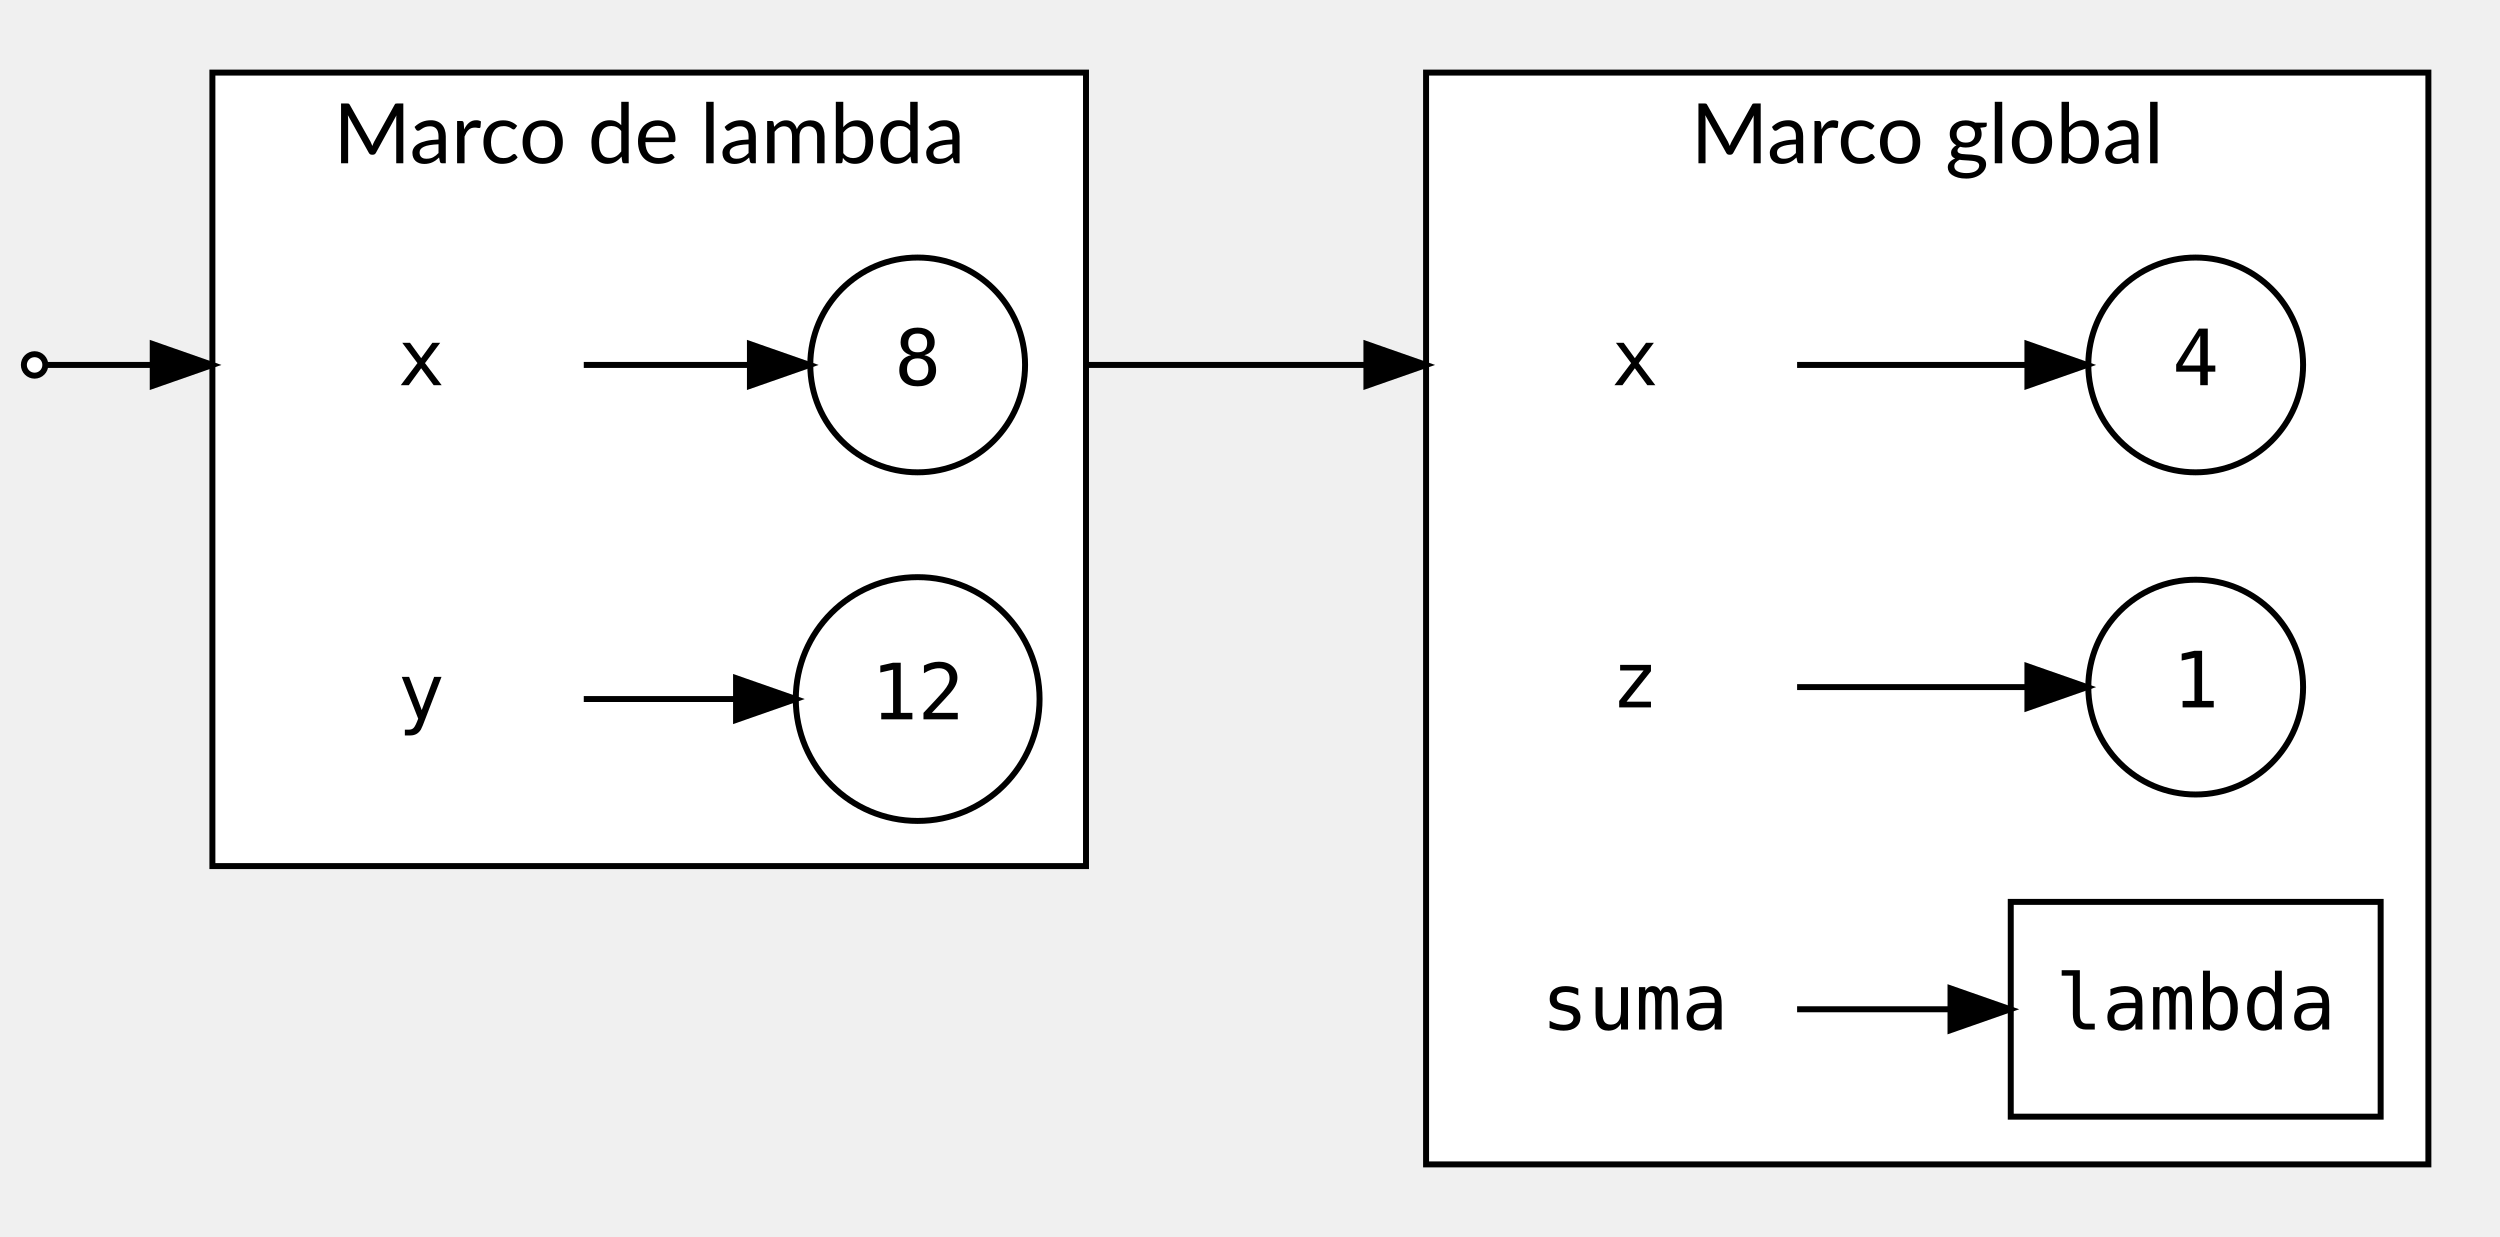
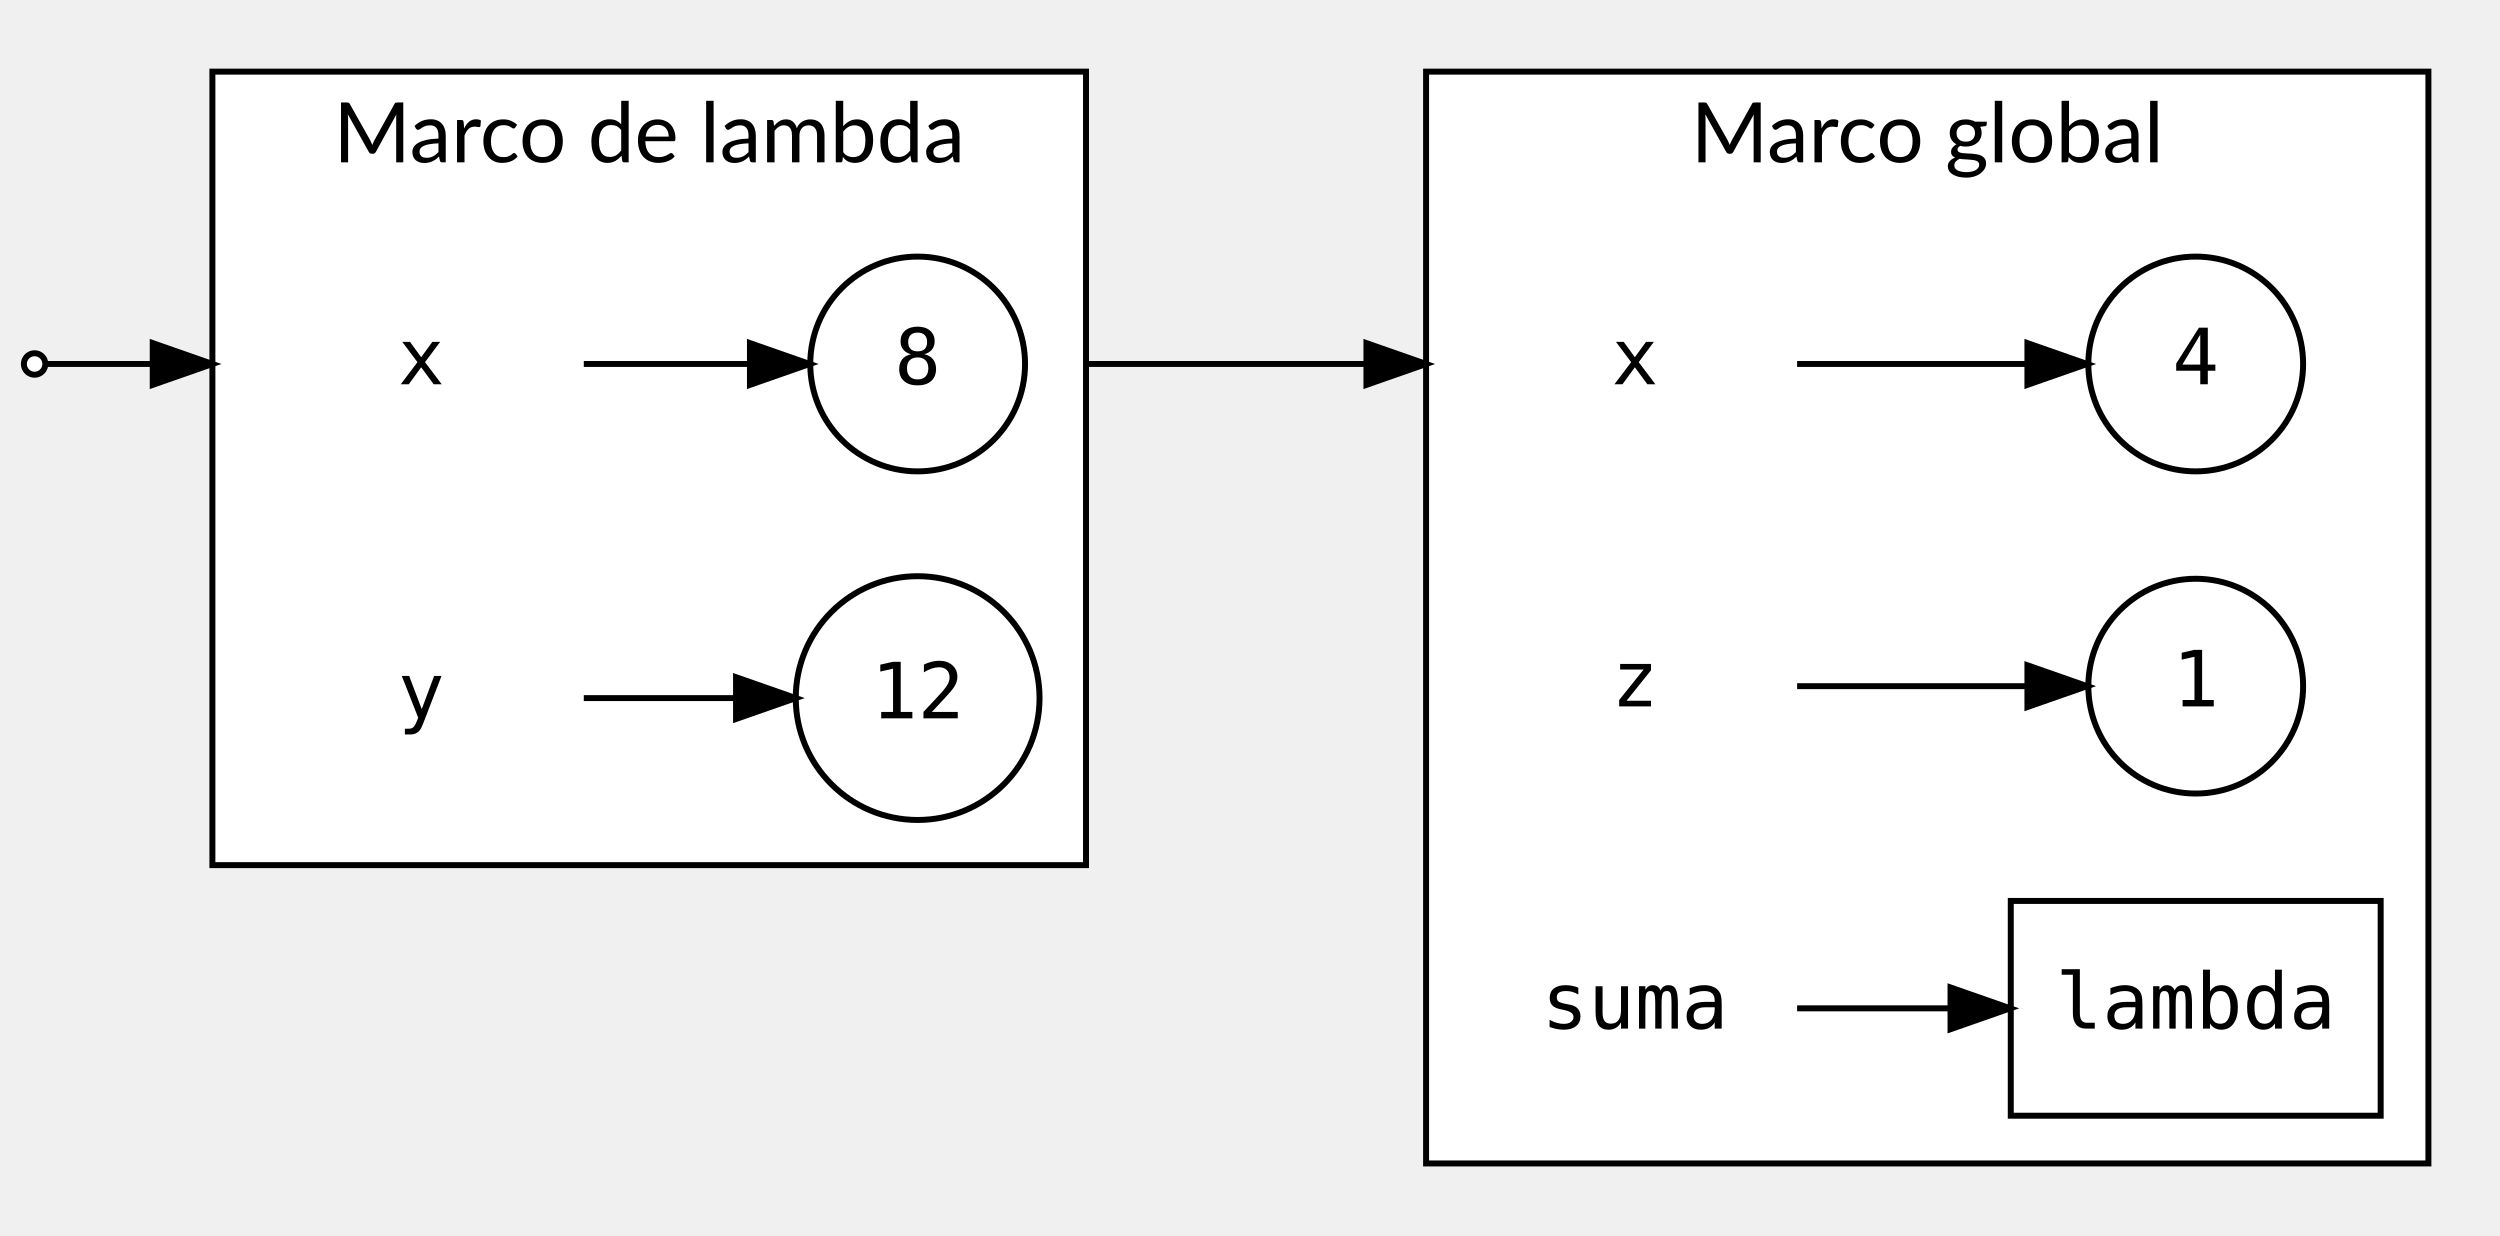
- <svg xmlns="http://www.w3.org/2000/svg" width="576pt" height="285pt" viewBox="0.00 0.00 576.00 284.54">
-   <g id="graph0" class="graph" transform="scale(1.3746 1.3746) rotate(0) translate(4 203)">
+ <svg xmlns="http://www.w3.org/2000/svg" width="419pt" height="207pt" viewBox="0.00 0.00 419.03 207.00">
+   <g id="graph0" class="graph" transform="scale(1 1) rotate(0) translate(4 203)">
    <g id="clust1" class="cluster">
-       <polygon fill="#ffffff" stroke="#000000" points="235.027,-8 235.027,-191 403.027,-191 403.027,-8 235.027,-8" />
-       <text text-anchor="middle" x="319.027" y="-175.8" font-family="Lato" font-size="14.00" fill="#000000">Marco global</text>
+       <polygon fill="white" stroke="black" points="235.03,-8 235.03,-191 403.03,-191 403.03,-8 235.03,-8" />
+       <text text-anchor="middle" x="319.03" y="-175.8" font-family="Lato" font-size="14.00">Marco global</text>
    </g>
    <g id="clust2" class="cluster">
-       <polygon fill="#ffffff" stroke="#000000" points="31.6,-58 31.6,-191 178.027,-191 178.027,-58 31.6,-58" />
-       <text text-anchor="middle" x="104.814" y="-175.8" font-family="Lato" font-size="14.00" fill="#000000">Marco de lambda</text>
+       <polygon fill="white" stroke="black" points="31.6,-58 31.6,-191 178.03,-191 178.03,-58 31.6,-58" />
+       <text text-anchor="middle" x="104.81" y="-175.8" font-family="Lato" font-size="14.00">Marco de lambda</text>
    </g>
    <g id="node1" class="node">
-       <ellipse fill="#ffffff" stroke="#000000" cx="364.027" cy="-88" rx="18" ry="18" />
-       <text text-anchor="middle" x="364.027" y="-84.6" font-family="monospace" font-size="13.00" fill="#000000">1</text>
+       <ellipse fill="white" stroke="black" cx="364.03" cy="-88" rx="18" ry="18" />
+       <text text-anchor="middle" x="364.03" y="-84.6" font-family="monospace" font-size="13.00">1</text>
    </g>
    <g id="node2" class="node">
-       <ellipse fill="#ffffff" stroke="#000000" cx="364.027" cy="-142" rx="18" ry="18" />
-       <text text-anchor="middle" x="364.027" y="-138.6" font-family="monospace" font-size="13.00" fill="#000000">4</text>
+       <ellipse fill="white" stroke="black" cx="364.03" cy="-142" rx="18" ry="18" />
+       <text text-anchor="middle" x="364.03" y="-138.6" font-family="monospace" font-size="13.00">4</text>
    </g>
    <g id="node3" class="node">
-       <ellipse fill="#ffffff" stroke="#000000" cx="149.814" cy="-142" rx="18" ry="18" />
-       <text text-anchor="middle" x="149.814" y="-138.6" font-family="monospace" font-size="13.00" fill="#000000">8</text>
+       <ellipse fill="white" stroke="black" cx="149.81" cy="-142" rx="18" ry="18" />
+       <text text-anchor="middle" x="149.81" y="-138.6" font-family="monospace" font-size="13.00">8</text>
    </g>
    <g id="node5" class="node">
-       <polygon fill="transparent" stroke="transparent" points="297.027,-160 243.027,-160 243.027,-124 297.027,-124 297.027,-160" />
-       <text text-anchor="middle" x="270.027" y="-138.6" font-family="monospace" font-size="13.00" fill="#000000">x</text>
+       <polygon fill="transparent" stroke="transparent" points="297.03,-160 243.03,-160 243.03,-124 297.03,-124 297.03,-160" />
+       <text text-anchor="middle" x="270.03" y="-138.6" font-family="monospace" font-size="13.00">x</text>
    </g>
    <g id="edge6" class="edge">
-       <path fill="none" stroke="#000000" d="M178.025,-142C196.142,-142 232.653,-142 232.653,-142" />
-       <polygon fill="#000000" stroke="#000000" points="225.027,-145.5 235.027,-142 225.027,-138.5 225.027,-145.5" />
+       <path fill="none" stroke="black" d="M178.03,-142C196.14,-142 232.65,-142 232.65,-142" />
+       <polygon fill="black" stroke="black" points="225.03,-145.5 235.03,-142 225.03,-138.5 225.03,-145.5" />
    </g>
    <g id="node4" class="node">
-       <ellipse fill="#ffffff" stroke="#000000" cx="149.814" cy="-86" rx="20.43" ry="20.43" />
-       <text text-anchor="middle" x="149.814" y="-82.6" font-family="monospace" font-size="13.00" fill="#000000">12</text>
+       <ellipse fill="white" stroke="black" cx="149.81" cy="-86" rx="20.43" ry="20.43" />
+       <text text-anchor="middle" x="149.81" y="-82.6" font-family="monospace" font-size="13.00">12</text>
    </g>
    <g id="edge2" class="edge">
-       <path fill="none" stroke="#000000" d="M297.216,-142C297.216,-142 335.82,-142 335.82,-142" />
-       <polygon fill="#000000" stroke="#000000" points="335.82,-145.5 345.82,-142 335.82,-138.5 335.82,-145.5" />
+       <path fill="none" stroke="black" d="M297.22,-142C297.22,-142 335.82,-142 335.82,-142" />
+       <polygon fill="black" stroke="black" points="335.82,-145.5 345.82,-142 335.82,-138.5 335.82,-145.5" />
    </g>
    <g id="node6" class="node">
      <polygon fill="transparent" stroke="transparent" points="93.6,-160 39.6,-160 39.6,-124 93.6,-124 93.6,-160" />
-       <text text-anchor="middle" x="66.6" y="-138.6" font-family="monospace" font-size="13.00" fill="#000000">x</text>
+       <text text-anchor="middle" x="66.6" y="-138.6" font-family="monospace" font-size="13.00">x</text>
    </g>
    <g id="edge4" class="edge">
-       <path fill="none" stroke="#000000" d="M93.847,-142C93.847,-142 121.697,-142 121.697,-142" />
-       <polygon fill="#000000" stroke="#000000" points="121.697,-145.5 131.697,-142 121.697,-138.5 121.697,-145.5" />
+       <path fill="none" stroke="black" d="M93.85,-142C93.85,-142 121.7,-142 121.7,-142" />
+       <polygon fill="black" stroke="black" points="121.7,-145.5 131.7,-142 121.7,-138.5 121.7,-145.5" />
    </g>
    <g id="node7" class="node">
      <polygon fill="transparent" stroke="transparent" points="93.6,-104 39.6,-104 39.6,-68 93.6,-68 93.6,-104" />
-       <text text-anchor="middle" x="66.6" y="-82.6" font-family="monospace" font-size="13.00" fill="#000000">y</text>
+       <text text-anchor="middle" x="66.6" y="-82.6" font-family="monospace" font-size="13.00">y</text>
    </g>
    <g id="edge5" class="edge">
-       <path fill="none" stroke="#000000" d="M93.847,-86C93.847,-86 119.371,-86 119.371,-86" />
-       <polygon fill="#000000" stroke="#000000" points="119.371,-89.5 129.371,-86 119.371,-82.5 119.371,-89.5" />
+       <path fill="none" stroke="black" d="M93.85,-86C93.85,-86 119.37,-86 119.37,-86" />
+       <polygon fill="black" stroke="black" points="119.37,-89.5 129.37,-86 119.37,-82.5 119.37,-89.5" />
    </g>
    <g id="node8" class="node">
-       <polygon fill="transparent" stroke="transparent" points="297.027,-106 243.027,-106 243.027,-70 297.027,-70 297.027,-106" />
-       <text text-anchor="middle" x="270.027" y="-84.6" font-family="monospace" font-size="13.00" fill="#000000">z</text>
+       <polygon fill="transparent" stroke="transparent" points="297.03,-106 243.03,-106 243.03,-70 297.03,-70 297.03,-106" />
+       <text text-anchor="middle" x="270.03" y="-84.6" font-family="monospace" font-size="13.00">z</text>
    </g>
    <g id="edge3" class="edge">
-       <path fill="none" stroke="#000000" d="M297.216,-88C297.216,-88 335.82,-88 335.82,-88" />
-       <polygon fill="#000000" stroke="#000000" points="335.82,-91.5 345.82,-88 335.82,-84.5 335.82,-91.5" />
+       <path fill="none" stroke="black" d="M297.22,-88C297.22,-88 335.82,-88 335.82,-88" />
+       <polygon fill="black" stroke="black" points="335.82,-91.5 345.82,-88 335.82,-84.5 335.82,-91.5" />
    </g>
    <g id="node9" class="node">
-       <polygon fill="transparent" stroke="transparent" points="297.027,-52 243.027,-52 243.027,-16 297.027,-16 297.027,-52" />
-       <text text-anchor="middle" x="270.027" y="-30.6" font-family="monospace" font-size="13.00" fill="#000000">suma</text>
+       <polygon fill="transparent" stroke="transparent" points="297.03,-52 243.03,-52 243.03,-16 297.03,-16 297.03,-52" />
+       <text text-anchor="middle" x="270.03" y="-30.6" font-family="monospace" font-size="13.00">suma</text>
    </g>
    <g id="node10" class="node">
-       <polygon fill="#ffffff" stroke="#000000" points="395.027,-52 333.027,-52 333.027,-16 395.027,-16 395.027,-52" />
-       <text text-anchor="middle" x="364.027" y="-30.6" font-family="monospace" font-size="13.00" fill="#000000">lambda</text>
+       <polygon fill="white" stroke="black" points="395.03,-52 333.03,-52 333.03,-16 395.03,-16 395.03,-52" />
+       <text text-anchor="middle" x="364.03" y="-30.6" font-family="monospace" font-size="13.00">lambda</text>
    </g>
    <g id="edge1" class="edge">
-       <path fill="none" stroke="#000000" d="M297.216,-34C297.216,-34 322.929,-34 322.929,-34" />
-       <polygon fill="#000000" stroke="#000000" points="322.929,-37.5 332.929,-34 322.928,-30.5 322.929,-37.5" />
+       <path fill="none" stroke="black" d="M297.22,-34C297.22,-34 322.93,-34 322.93,-34" />
+       <polygon fill="black" stroke="black" points="322.93,-37.5 332.93,-34 322.93,-30.5 322.93,-37.5" />
    </g>
    <g id="node11" class="node">
-       <ellipse fill="#ffffff" stroke="#000000" cx="1.8" cy="-142" rx="1.8" ry="1.8" />
+       <ellipse fill="white" stroke="black" cx="1.8" cy="-142" rx="1.8" ry="1.8" />
    </g>
    <g id="edge7" class="edge">
-       <path fill="none" stroke="#000000" d="M3.67,-142C3.67,-142 29.456,-142 29.456,-142" />
-       <polygon fill="#000000" stroke="#000000" points="21.6,-145.5 31.6,-142 21.6,-138.5 21.6,-145.5" />
+       <path fill="none" stroke="black" d="M3.67,-142C3.67,-142 29.46,-142 29.46,-142" />
+       <polygon fill="black" stroke="black" points="21.6,-145.5 31.6,-142 21.6,-138.5 21.6,-145.5" />
    </g>
  </g>
</svg>
